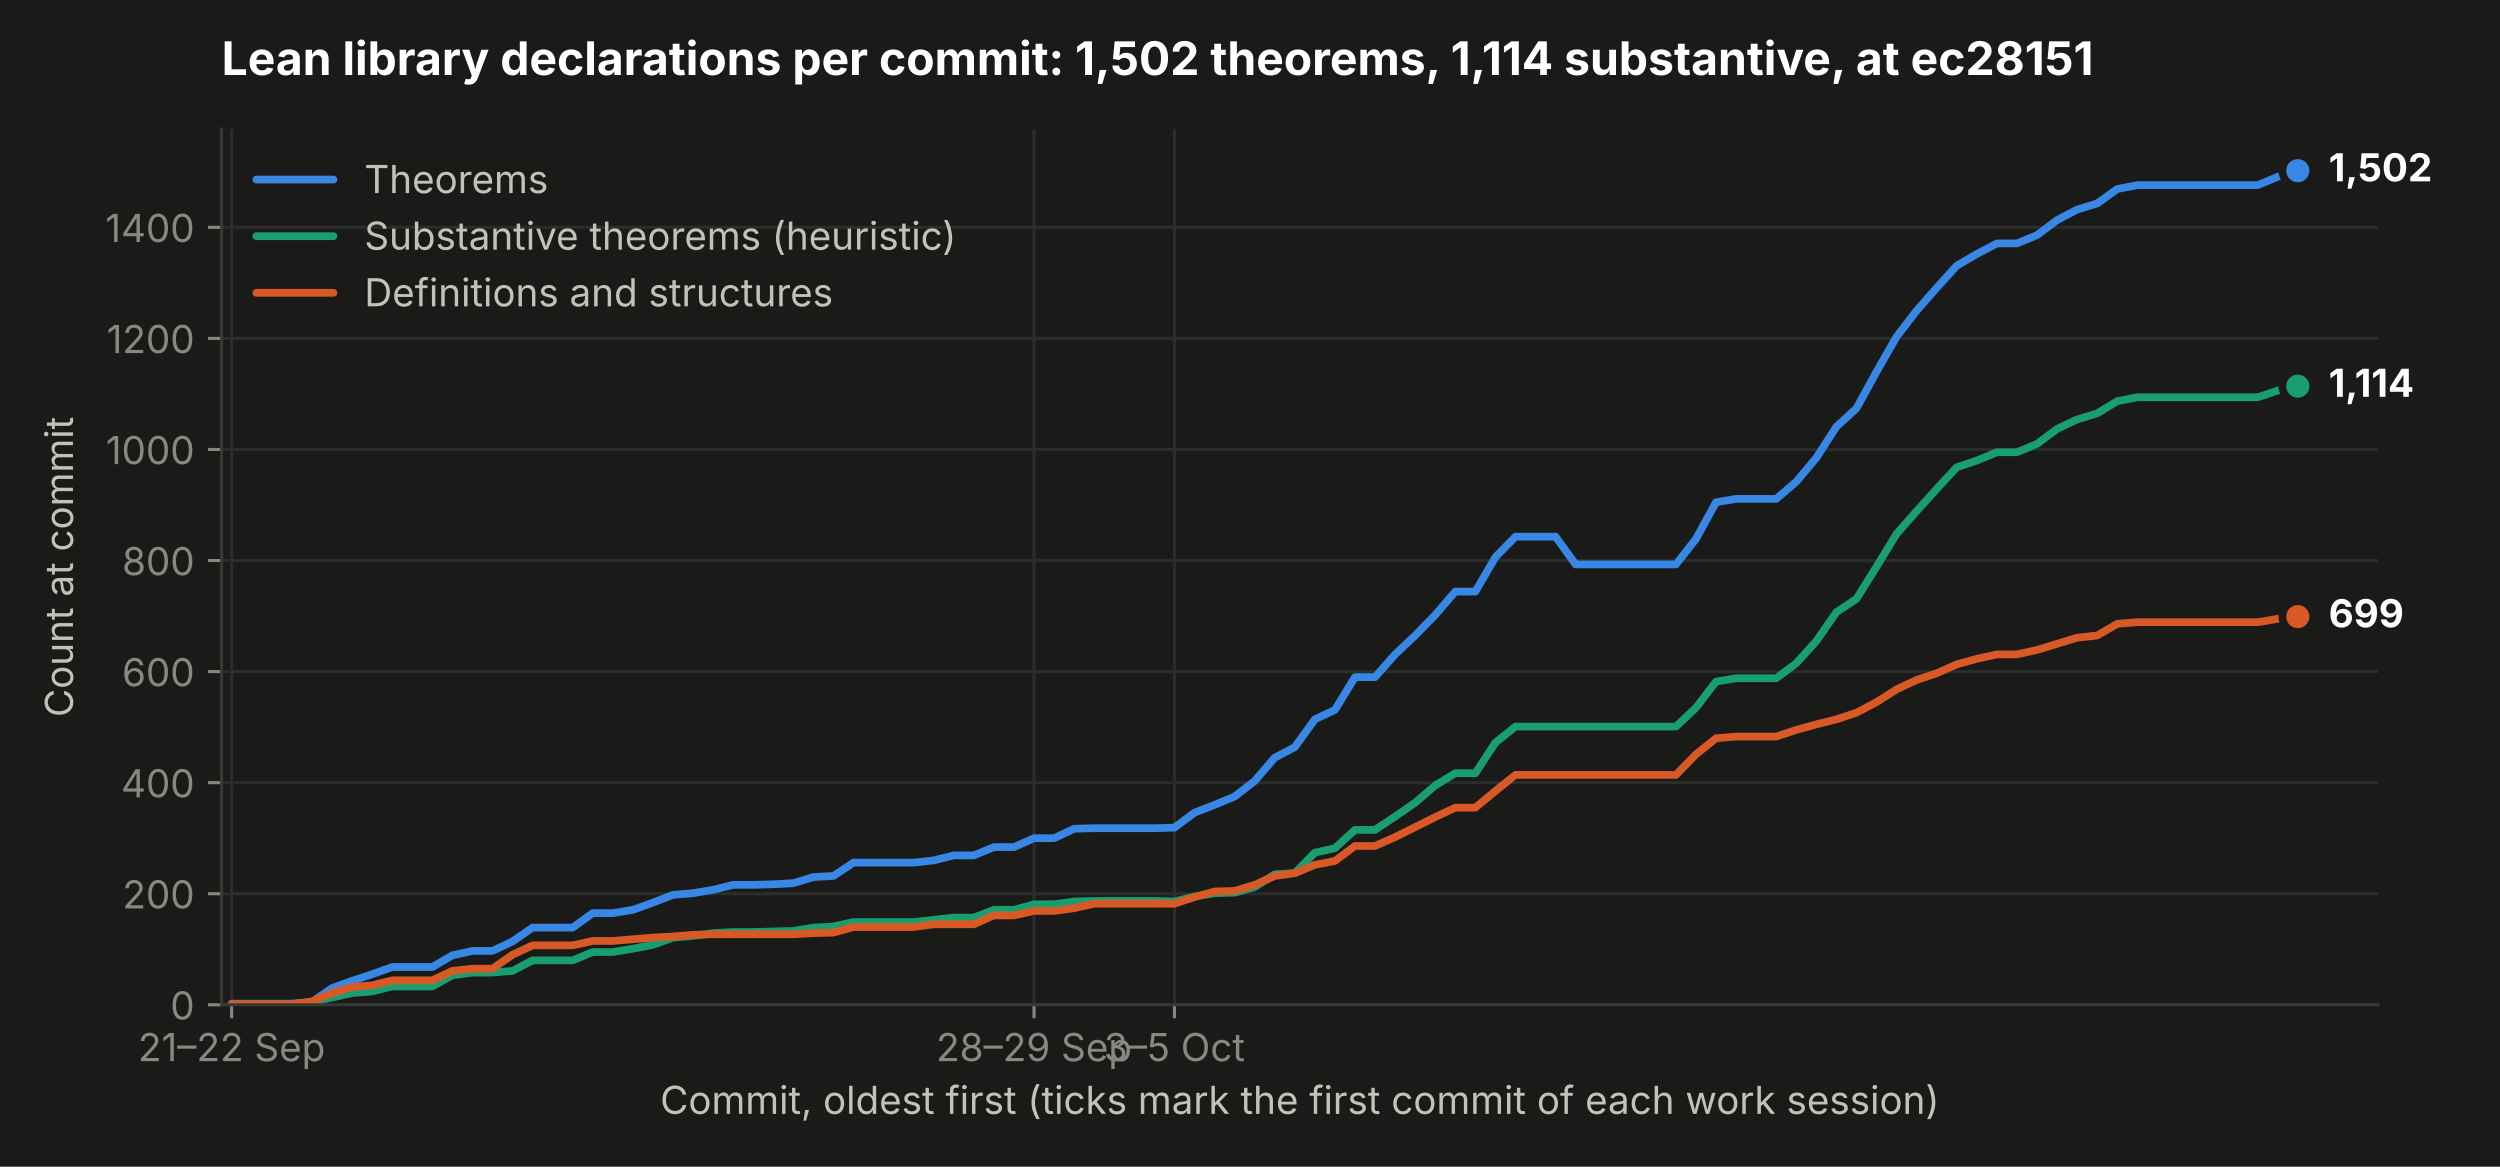
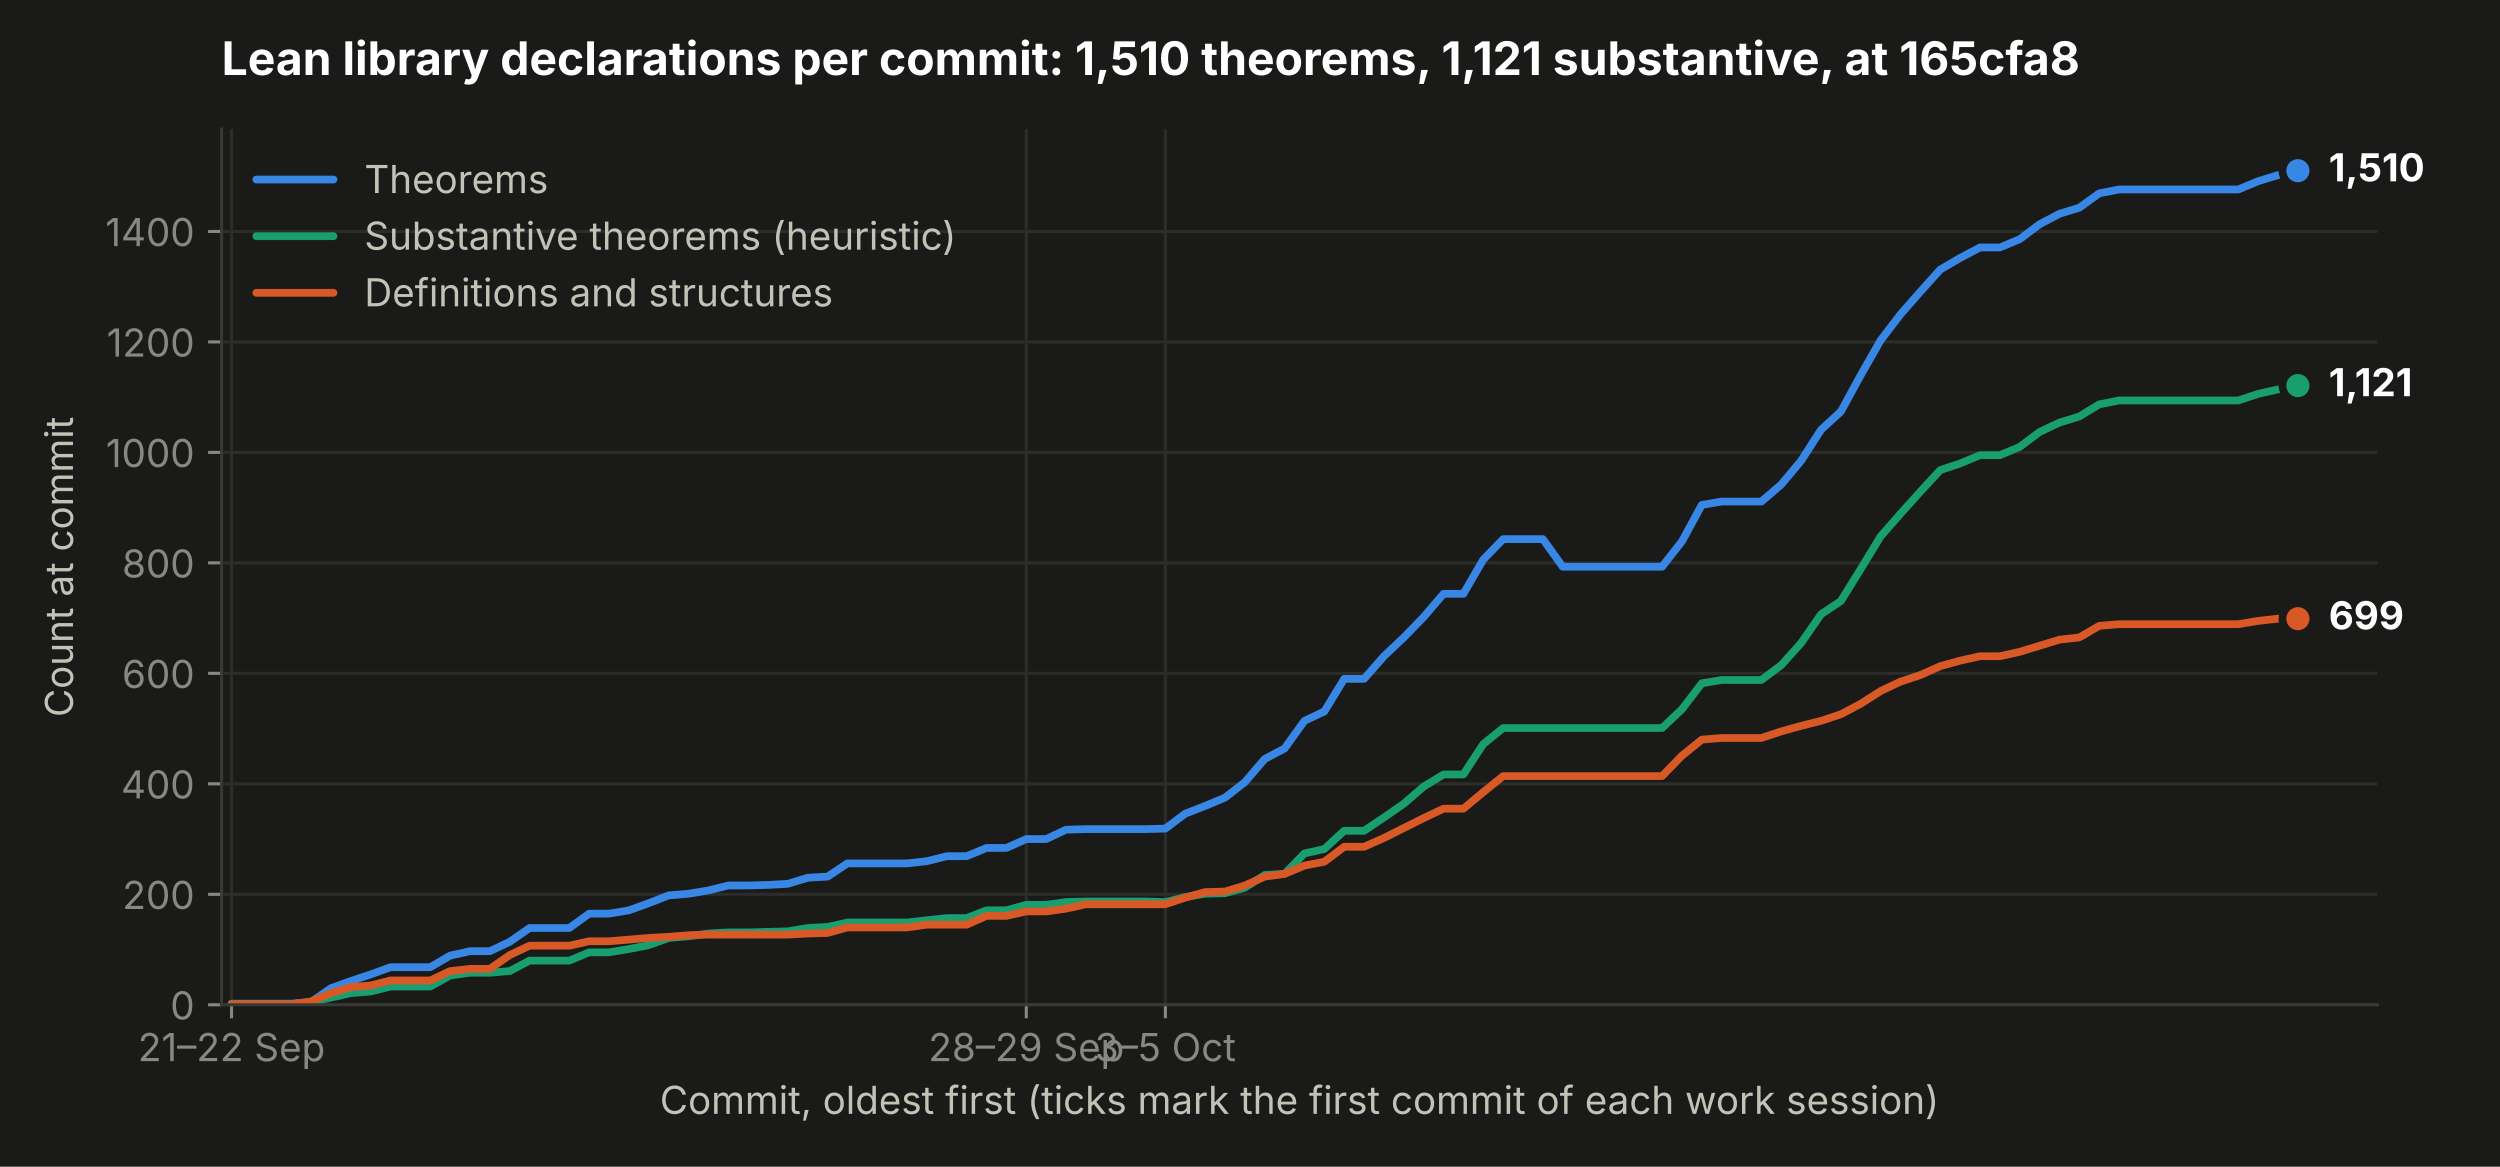
<svg xmlns="http://www.w3.org/2000/svg" xmlns:xlink="http://www.w3.org/1999/xlink" width="648pt" height="302.4pt" viewBox="0 0 648 302.4" version="1.1">
  <defs>
    <style type="text/css">*{stroke-linejoin: round; stroke-linecap: butt}</style>
  </defs>
  <g id="figure_1">
    <g id="patch_1">
      <path d="M 0 302.4 L 648 302.4 L 648 0 L 0 0 z " style="fill: #1a1a19" />
    </g>
    <g id="axes_1">
      <g id="patch_2">
-         <path d="M 57.44 260.44 L 616.387 260.44 L 616.387 33.44 L 57.44 33.44 z " style="fill: #1a1a19" />
+         <path d="M 57.44 260.44 L 616.214 260.44 L 616.214 33.44 L 57.44 33.44 z " style="fill: #1a1a19" />
      </g>
      <g id="matplotlib.axis_1">
        <g id="xtick_1">
          <g id="line2d_1">
-             <path d="M 60.04 260.44 L 60.04 33.44 " clip-path="url(#pc59c4ed737)" style="fill: none; stroke: #2c2c2a; stroke-width: 0.8; stroke-linecap: square" />
+             <path d="M 60.015 260.44 L 60.015 33.44 " clip-path="url(#p9167c38fed)" style="fill: none; stroke: #2c2c2a; stroke-width: 0.8; stroke-linecap: square" />
          </g>
          <g id="line2d_2">
            <defs>
              <path id="m02e6627c96" d="M 0 0 L 0 3.5 " style="stroke: #898781; stroke-width: 0.8" />
            </defs>
            <g>
-               <use xlink:href="#m02e6627c96" x="60.04" y="260.44" style="fill: #898781; stroke: #898781; stroke-width: 0.8" />
+               <use xlink:href="#m02e6627c96" x="60.015" y="260.44" style="fill: #898781; stroke: #898781; stroke-width: 0.8" />
            </g>
          </g>
          <g id="text_1">
-             <text style="font-size: 10px; font-family: 'Inter', 'Helvetica Neue', 'Arial', 'DejaVu Sans', sans-serif; text-anchor: middle; fill: #898781" x="60.04" y="275.038" transform="rotate(-0 60.03975 275.0384)">21–22 Sep</text>
+             <text style="font-size: 10px; font-family: 'Inter', 'Helvetica Neue', 'Arial', 'DejaVu Sans', sans-serif; text-anchor: middle; fill: #898781" x="60.015" y="275.038" transform="rotate(-0 60.015 275.0384)">21–22 Sep</text>
          </g>
        </g>
        <g id="xtick_2">
          <g id="line2d_3">
-             <path d="M 268.02 260.44 L 268.02 33.44 " clip-path="url(#pc59c4ed737)" style="fill: none; stroke: #2c2c2a; stroke-width: 0.8; stroke-linecap: square" />
+             <path d="M 266.015 260.44 L 266.015 33.44 " clip-path="url(#p9167c38fed)" style="fill: none; stroke: #2c2c2a; stroke-width: 0.8; stroke-linecap: square" />
          </g>
          <g id="line2d_4">
            <g>
-               <use xlink:href="#m02e6627c96" x="268.02" y="260.44" style="fill: #898781; stroke: #898781; stroke-width: 0.8" />
+               <use xlink:href="#m02e6627c96" x="266.015" y="260.44" style="fill: #898781; stroke: #898781; stroke-width: 0.8" />
            </g>
          </g>
          <g id="text_2">
-             <text style="font-size: 10px; font-family: 'Inter', 'Helvetica Neue', 'Arial', 'DejaVu Sans', sans-serif; text-anchor: middle; fill: #898781" x="268.02" y="275.038" transform="rotate(-0 268.0198 275.0384)">28–29 Sep</text>
+             <text style="font-size: 10px; font-family: 'Inter', 'Helvetica Neue', 'Arial', 'DejaVu Sans', sans-serif; text-anchor: middle; fill: #898781" x="266.015" y="275.038" transform="rotate(-0 266.0147 275.0384)">28–29 Sep</text>
          </g>
        </g>
        <g id="xtick_3">
          <g id="line2d_5">
-             <path d="M 304.416 260.44 L 304.416 33.44 " clip-path="url(#pc59c4ed737)" style="fill: none; stroke: #2c2c2a; stroke-width: 0.8; stroke-linecap: square" />
+             <path d="M 302.065 260.44 L 302.065 33.44 " clip-path="url(#p9167c38fed)" style="fill: none; stroke: #2c2c2a; stroke-width: 0.8; stroke-linecap: square" />
          </g>
          <g id="line2d_6">
            <g>
-               <use xlink:href="#m02e6627c96" x="304.416" y="260.44" style="fill: #898781; stroke: #898781; stroke-width: 0.8" />
+               <use xlink:href="#m02e6627c96" x="302.065" y="260.44" style="fill: #898781; stroke: #898781; stroke-width: 0.8" />
            </g>
          </g>
          <g id="text_3">
-             <text style="font-size: 10px; font-family: 'Inter', 'Helvetica Neue', 'Arial', 'DejaVu Sans', sans-serif; text-anchor: middle; fill: #898781" x="304.416" y="275.038" transform="rotate(-0 304.4164 275.0384)">3–5 Oct</text>
+             <text style="font-size: 10px; font-family: 'Inter', 'Helvetica Neue', 'Arial', 'DejaVu Sans', sans-serif; text-anchor: middle; fill: #898781" x="302.065" y="275.038" transform="rotate(-0 302.0647 275.0384)">3–5 Oct</text>
          </g>
        </g>
        <g id="text_4">
-           <text style="font-size: 10px; font-family: 'Inter', 'Helvetica Neue', 'Arial', 'DejaVu Sans', sans-serif; text-anchor: middle; fill: #c3c2b7" x="336.913" y="288.717" transform="rotate(-0 336.9133 288.7166)">Commit, oldest first (ticks mark the first commit of each work session)</text>
+           <text style="font-size: 10px; font-family: 'Inter', 'Helvetica Neue', 'Arial', 'DejaVu Sans', sans-serif; text-anchor: middle; fill: #c3c2b7" x="336.827" y="288.717" transform="rotate(-0 336.8271 288.7166)">Commit, oldest first (ticks mark the first commit of each work session)</text>
        </g>
      </g>
      <g id="matplotlib.axis_2">
        <g id="ytick_1">
          <g id="line2d_7">
-             <path d="M 57.44 260.44 L 616.387 260.44 " clip-path="url(#pc59c4ed737)" style="fill: none; stroke: #2c2c2a; stroke-width: 0.8; stroke-linecap: square" />
+             <path d="M 57.44 260.44 L 616.214 260.44 " clip-path="url(#p9167c38fed)" style="fill: none; stroke: #2c2c2a; stroke-width: 0.8; stroke-linecap: square" />
          </g>
          <g id="line2d_8">
            <defs>
              <path id="mba09e6026b" d="M 0 0 L -3.5 0 " style="stroke: #898781; stroke-width: 0.8" />
            </defs>
            <g>
              <use xlink:href="#mba09e6026b" x="57.44" y="260.44" style="fill: #898781; stroke: #898781; stroke-width: 0.8" />
            </g>
          </g>
          <g id="text_5">
            <text style="font-size: 10px; font-family: 'Inter', 'Helvetica Neue', 'Arial', 'DejaVu Sans', sans-serif; text-anchor: end; fill: #898781" x="50.44" y="264.239" transform="rotate(-0 50.44 264.2392)">0</text>
          </g>
        </g>
        <g id="ytick_2">
          <g id="line2d_9">
-             <path d="M 57.44 231.652 L 616.387 231.652 " clip-path="url(#pc59c4ed737)" style="fill: none; stroke: #2c2c2a; stroke-width: 0.8; stroke-linecap: square" />
+             <path d="M 57.44 231.805 L 616.214 231.805 " clip-path="url(#p9167c38fed)" style="fill: none; stroke: #2c2c2a; stroke-width: 0.8; stroke-linecap: square" />
          </g>
          <g id="line2d_10">
            <g>
-               <use xlink:href="#mba09e6026b" x="57.44" y="231.652" style="fill: #898781; stroke: #898781; stroke-width: 0.8" />
+               <use xlink:href="#mba09e6026b" x="57.44" y="231.805" style="fill: #898781; stroke: #898781; stroke-width: 0.8" />
            </g>
          </g>
          <g id="text_6">
-             <text style="font-size: 10px; font-family: 'Inter', 'Helvetica Neue', 'Arial', 'DejaVu Sans', sans-serif; text-anchor: end; fill: #898781" x="50.44" y="235.451" transform="rotate(-0 50.44 235.4513)">200</text>
+             <text style="font-size: 10px; font-family: 'Inter', 'Helvetica Neue', 'Arial', 'DejaVu Sans', sans-serif; text-anchor: end; fill: #898781" x="50.44" y="235.604" transform="rotate(-0 50.44 235.6038)">200</text>
          </g>
        </g>
        <g id="ytick_3">
          <g id="line2d_11">
-             <path d="M 57.44 202.864 L 616.387 202.864 " clip-path="url(#pc59c4ed737)" style="fill: none; stroke: #2c2c2a; stroke-width: 0.8; stroke-linecap: square" />
+             <path d="M 57.44 203.169 L 616.214 203.169 " clip-path="url(#p9167c38fed)" style="fill: none; stroke: #2c2c2a; stroke-width: 0.8; stroke-linecap: square" />
          </g>
          <g id="line2d_12">
            <g>
-               <use xlink:href="#mba09e6026b" x="57.44" y="202.864" style="fill: #898781; stroke: #898781; stroke-width: 0.8" />
+               <use xlink:href="#mba09e6026b" x="57.44" y="203.169" style="fill: #898781; stroke: #898781; stroke-width: 0.8" />
            </g>
          </g>
          <g id="text_7">
-             <text style="font-size: 10px; font-family: 'Inter', 'Helvetica Neue', 'Arial', 'DejaVu Sans', sans-serif; text-anchor: end; fill: #898781" x="50.44" y="206.663" transform="rotate(-0 50.44 206.6634)">400</text>
+             <text style="font-size: 10px; font-family: 'Inter', 'Helvetica Neue', 'Arial', 'DejaVu Sans', sans-serif; text-anchor: end; fill: #898781" x="50.44" y="206.968" transform="rotate(-0 50.44 206.9684)">400</text>
          </g>
        </g>
        <g id="ytick_4">
          <g id="line2d_13">
-             <path d="M 57.44 174.076 L 616.387 174.076 " clip-path="url(#pc59c4ed737)" style="fill: none; stroke: #2c2c2a; stroke-width: 0.8; stroke-linecap: square" />
+             <path d="M 57.44 174.534 L 616.214 174.534 " clip-path="url(#p9167c38fed)" style="fill: none; stroke: #2c2c2a; stroke-width: 0.8; stroke-linecap: square" />
          </g>
          <g id="line2d_14">
            <g>
-               <use xlink:href="#mba09e6026b" x="57.44" y="174.076" style="fill: #898781; stroke: #898781; stroke-width: 0.8" />
+               <use xlink:href="#mba09e6026b" x="57.44" y="174.534" style="fill: #898781; stroke: #898781; stroke-width: 0.8" />
            </g>
          </g>
          <g id="text_8">
-             <text style="font-size: 10px; font-family: 'Inter', 'Helvetica Neue', 'Arial', 'DejaVu Sans', sans-serif; text-anchor: end; fill: #898781" x="50.44" y="177.875" transform="rotate(-0 50.44 177.8754)">600</text>
+             <text style="font-size: 10px; font-family: 'Inter', 'Helvetica Neue', 'Arial', 'DejaVu Sans', sans-serif; text-anchor: end; fill: #898781" x="50.44" y="178.333" transform="rotate(-0 50.44 178.333)">600</text>
          </g>
        </g>
        <g id="ytick_5">
          <g id="line2d_15">
-             <path d="M 57.44 145.288 L 616.387 145.288 " clip-path="url(#pc59c4ed737)" style="fill: none; stroke: #2c2c2a; stroke-width: 0.8; stroke-linecap: square" />
+             <path d="M 57.44 145.898 L 616.214 145.898 " clip-path="url(#p9167c38fed)" style="fill: none; stroke: #2c2c2a; stroke-width: 0.8; stroke-linecap: square" />
          </g>
          <g id="line2d_16">
            <g>
-               <use xlink:href="#mba09e6026b" x="57.44" y="145.288" style="fill: #898781; stroke: #898781; stroke-width: 0.8" />
+               <use xlink:href="#mba09e6026b" x="57.44" y="145.898" style="fill: #898781; stroke: #898781; stroke-width: 0.8" />
            </g>
          </g>
          <g id="text_9">
-             <text style="font-size: 10px; font-family: 'Inter', 'Helvetica Neue', 'Arial', 'DejaVu Sans', sans-serif; text-anchor: end; fill: #898781" x="50.44" y="149.088" transform="rotate(-0 50.44 149.0875)">800</text>
+             <text style="font-size: 10px; font-family: 'Inter', 'Helvetica Neue', 'Arial', 'DejaVu Sans', sans-serif; text-anchor: end; fill: #898781" x="50.44" y="149.698" transform="rotate(-0 50.44 149.6976)">800</text>
          </g>
        </g>
        <g id="ytick_6">
          <g id="line2d_17">
-             <path d="M 57.44 116.5 L 616.387 116.5 " clip-path="url(#pc59c4ed737)" style="fill: none; stroke: #2c2c2a; stroke-width: 0.8; stroke-linecap: square" />
+             <path d="M 57.44 117.263 L 616.214 117.263 " clip-path="url(#p9167c38fed)" style="fill: none; stroke: #2c2c2a; stroke-width: 0.8; stroke-linecap: square" />
          </g>
          <g id="line2d_18">
            <g>
-               <use xlink:href="#mba09e6026b" x="57.44" y="116.5" style="fill: #898781; stroke: #898781; stroke-width: 0.8" />
+               <use xlink:href="#mba09e6026b" x="57.44" y="117.263" style="fill: #898781; stroke: #898781; stroke-width: 0.8" />
            </g>
          </g>
          <g id="text_10">
-             <text style="font-size: 10px; font-family: 'Inter', 'Helvetica Neue', 'Arial', 'DejaVu Sans', sans-serif; text-anchor: end; fill: #898781" x="50.44" y="120.3" transform="rotate(-0 50.44 120.2996)">1000</text>
+             <text style="font-size: 10px; font-family: 'Inter', 'Helvetica Neue', 'Arial', 'DejaVu Sans', sans-serif; text-anchor: end; fill: #898781" x="50.44" y="121.062" transform="rotate(-0 50.44 121.0622)">1000</text>
          </g>
        </g>
        <g id="ytick_7">
          <g id="line2d_19">
-             <path d="M 57.44 87.712 L 616.387 87.712 " clip-path="url(#pc59c4ed737)" style="fill: none; stroke: #2c2c2a; stroke-width: 0.8; stroke-linecap: square" />
+             <path d="M 57.44 88.628 L 616.214 88.628 " clip-path="url(#p9167c38fed)" style="fill: none; stroke: #2c2c2a; stroke-width: 0.8; stroke-linecap: square" />
          </g>
          <g id="line2d_20">
            <g>
-               <use xlink:href="#mba09e6026b" x="57.44" y="87.712" style="fill: #898781; stroke: #898781; stroke-width: 0.8" />
+               <use xlink:href="#mba09e6026b" x="57.44" y="88.628" style="fill: #898781; stroke: #898781; stroke-width: 0.8" />
            </g>
          </g>
          <g id="text_11">
-             <text style="font-size: 10px; font-family: 'Inter', 'Helvetica Neue', 'Arial', 'DejaVu Sans', sans-serif; text-anchor: end; fill: #898781" x="50.44" y="91.512" transform="rotate(-0 50.44 91.51166)">1200</text>
+             <text style="font-size: 10px; font-family: 'Inter', 'Helvetica Neue', 'Arial', 'DejaVu Sans', sans-serif; text-anchor: end; fill: #898781" x="50.44" y="92.427" transform="rotate(-0 50.44 92.4268)">1200</text>
          </g>
        </g>
        <g id="ytick_8">
          <g id="line2d_21">
-             <path d="M 57.44 58.925 L 616.387 58.925 " clip-path="url(#pc59c4ed737)" style="fill: none; stroke: #2c2c2a; stroke-width: 0.8; stroke-linecap: square" />
+             <path d="M 57.44 59.992 L 616.214 59.992 " clip-path="url(#p9167c38fed)" style="fill: none; stroke: #2c2c2a; stroke-width: 0.8; stroke-linecap: square" />
          </g>
          <g id="line2d_22">
            <g>
-               <use xlink:href="#mba09e6026b" x="57.44" y="58.925" style="fill: #898781; stroke: #898781; stroke-width: 0.8" />
+               <use xlink:href="#mba09e6026b" x="57.44" y="59.992" style="fill: #898781; stroke: #898781; stroke-width: 0.8" />
            </g>
          </g>
          <g id="text_12">
-             <text style="font-size: 10px; font-family: 'Inter', 'Helvetica Neue', 'Arial', 'DejaVu Sans', sans-serif; text-anchor: end; fill: #898781" x="50.44" y="62.724" transform="rotate(-0 50.44 62.72373)">1400</text>
+             <text style="font-size: 10px; font-family: 'Inter', 'Helvetica Neue', 'Arial', 'DejaVu Sans', sans-serif; text-anchor: end; fill: #898781" x="50.44" y="63.791" transform="rotate(-0 50.44 63.7914)">1400</text>
          </g>
        </g>
        <g id="text_13">
          <text style="font-size: 10px; font-family: 'Inter', 'Helvetica Neue', 'Arial', 'DejaVu Sans', sans-serif; text-anchor: middle; fill: #c3c2b7" x="18.91" y="146.94" transform="rotate(-90 18.91031 146.94)">Count at commit</text>
        </g>
      </g>
      <g id="line2d_23">
-         <path d="M 60.04 260.152 L 65.239 260.152 L 70.439 260.152 L 75.638 260.152 L 80.838 259.72 L 86.037 256.122 L 91.237 254.251 L 96.436 252.523 L 101.636 250.652 L 106.835 250.652 L 112.035 250.652 L 117.234 247.629 L 122.434 246.478 L 127.633 246.478 L 132.833 244.031 L 138.032 240.432 L 143.232 240.432 L 148.431 240.432 L 153.631 236.69 L 158.83 236.69 L 164.03 235.826 L 169.229 233.955 L 174.429 231.94 L 179.628 231.508 L 184.828 230.644 L 190.027 229.349 L 195.227 229.349 L 200.426 229.205 L 205.626 228.917 L 210.825 227.334 L 216.025 227.046 L 221.224 223.591 L 226.424 223.591 L 231.623 223.591 L 236.823 223.591 L 242.022 223.016 L 247.222 221.72 L 252.421 221.72 L 257.621 219.561 L 262.82 219.561 L 268.02 217.258 L 273.219 217.258 L 278.419 214.811 L 283.618 214.667 L 288.818 214.667 L 294.017 214.667 L 299.217 214.667 L 304.416 214.523 L 309.616 210.637 L 314.815 208.622 L 320.015 206.463 L 325.214 202.432 L 330.414 196.387 L 335.613 193.652 L 340.813 186.455 L 346.012 184.008 L 351.212 175.516 L 356.411 175.516 L 361.611 169.614 L 366.81 164.72 L 372.01 159.394 L 377.209 153.349 L 382.409 153.349 L 387.608 144.425 L 392.808 139.099 L 398.007 139.099 L 403.207 139.099 L 408.406 146.296 L 413.606 146.296 L 418.805 146.296 L 424.005 146.296 L 429.204 146.296 L 434.404 146.296 L 439.603 139.675 L 444.803 130.175 L 450.002 129.311 L 455.202 129.311 L 460.401 129.311 L 465.601 124.849 L 470.8 118.659 L 476 110.599 L 481.199 105.849 L 486.399 96.349 L 491.598 87.281 L 496.798 80.515 L 501.997 74.614 L 507.197 68.856 L 512.396 65.834 L 517.596 63.099 L 522.795 63.099 L 527.995 60.94 L 533.194 57.053 L 538.394 54.318 L 543.593 52.735 L 548.793 48.993 L 553.992 47.985 L 559.192 47.985 L 564.391 47.985 L 569.591 47.985 L 574.79 47.985 L 579.99 47.985 L 585.189 47.985 L 590.389 45.826 L 595.589 44.243 " clip-path="url(#pc59c4ed737)" style="fill: none; stroke: #3987e5; stroke-width: 2; stroke-linecap: round" />
+         <path d="M 60.015 260.154 L 65.165 260.154 L 70.315 260.154 L 75.465 260.154 L 80.615 259.724 L 85.765 256.145 L 90.915 254.283 L 96.065 252.565 L 101.215 250.704 L 106.365 250.704 L 111.515 250.704 L 116.665 247.697 L 121.815 246.552 L 126.965 246.552 L 132.115 244.118 L 137.265 240.538 L 142.415 240.538 L 147.565 240.538 L 152.715 236.816 L 157.865 236.816 L 163.015 235.957 L 168.165 234.095 L 173.315 232.091 L 178.465 231.661 L 183.615 230.802 L 188.765 229.514 L 193.915 229.514 L 199.065 229.371 L 204.215 229.084 L 209.365 227.509 L 214.515 227.223 L 219.665 223.787 L 224.815 223.787 L 229.965 223.787 L 235.115 223.787 L 240.265 223.214 L 245.415 221.925 L 250.565 221.925 L 255.715 219.778 L 260.865 219.778 L 266.015 217.487 L 271.165 217.487 L 276.315 215.053 L 281.465 214.91 L 286.615 214.91 L 291.765 214.91 L 296.915 214.91 L 302.065 214.767 L 307.215 210.901 L 312.365 208.896 L 317.515 206.749 L 322.665 202.74 L 327.815 196.726 L 332.965 194.006 L 338.115 186.847 L 343.265 184.413 L 348.415 175.966 L 353.565 175.966 L 358.715 170.095 L 363.865 165.227 L 369.015 159.93 L 374.165 153.916 L 379.315 153.916 L 384.465 145.039 L 389.615 139.742 L 394.765 139.742 L 399.915 139.742 L 405.065 146.901 L 410.215 146.901 L 415.365 146.901 L 420.515 146.901 L 425.665 146.901 L 430.815 146.901 L 435.965 140.314 L 441.115 130.865 L 446.265 130.006 L 451.414 130.006 L 456.564 130.006 L 461.714 125.567 L 466.864 119.411 L 472.014 111.393 L 477.164 106.668 L 482.314 97.218 L 487.464 88.198 L 492.614 81.469 L 497.764 75.598 L 502.914 69.871 L 508.064 66.865 L 513.214 64.144 L 518.364 64.144 L 523.514 61.997 L 528.664 58.131 L 533.814 55.411 L 538.964 53.836 L 544.114 50.113 L 549.264 49.111 L 554.414 49.111 L 559.564 49.111 L 564.714 49.111 L 569.864 49.111 L 575.014 49.111 L 580.164 49.111 L 585.314 46.963 L 590.464 45.388 L 595.614 44.243 " clip-path="url(#p9167c38fed)" style="fill: none; stroke: #3987e5; stroke-width: 2; stroke-linecap: round" />
      </g>
      <g id="line2d_24">
        <defs>
          <path id="mac1dc9c99d" d="M 0 4 C 1.061 4 2.078 3.579 2.828 2.828 C 3.579 2.078 4 1.061 4 0 C 4 -1.061 3.579 -2.078 2.828 -2.828 C 2.078 -3.579 1.061 -4 0 -4 C -1.061 -4 -2.078 -3.579 -2.828 -2.828 C -3.579 -2.078 -4 -1.061 -4 0 C -4 1.061 -3.579 2.078 -2.828 2.828 C -2.078 3.579 -1.061 4 0 4 z " style="stroke: #1a1a19; stroke-width: 2" />
        </defs>
-         <g clip-path="url(#pc59c4ed737)">
-           <use xlink:href="#mac1dc9c99d" x="595.589" y="44.243" style="fill: #3987e5; stroke: #1a1a19; stroke-width: 2" />
+         <g clip-path="url(#p9167c38fed)">
+           <use xlink:href="#mac1dc9c99d" x="595.614" y="44.243" style="fill: #3987e5; stroke: #1a1a19; stroke-width: 2" />
        </g>
      </g>
      <g id="line2d_25">
-         <path d="M 60.04 260.296 L 65.239 260.296 L 70.439 260.296 L 75.638 260.296 L 80.838 259.72 L 86.037 258.569 L 91.237 257.417 L 96.436 256.985 L 101.636 255.69 L 106.835 255.69 L 112.035 255.69 L 117.234 252.811 L 122.434 252.092 L 127.633 252.092 L 132.833 251.66 L 138.032 248.925 L 143.232 248.925 L 148.431 248.925 L 153.631 246.766 L 158.83 246.766 L 164.03 245.902 L 169.229 244.895 L 174.429 243.023 L 179.628 242.591 L 184.828 241.872 L 190.027 241.584 L 195.227 241.584 L 200.426 241.44 L 205.626 241.296 L 210.825 240.432 L 216.025 240.145 L 221.224 238.993 L 226.424 238.993 L 231.623 238.993 L 236.823 238.993 L 242.022 238.417 L 247.222 237.841 L 252.421 237.841 L 257.621 235.826 L 262.82 235.826 L 268.02 234.387 L 273.219 234.387 L 278.419 233.667 L 283.618 233.523 L 288.818 233.523 L 294.017 233.523 L 299.217 233.523 L 304.416 233.667 L 309.616 232.372 L 314.815 231.508 L 320.015 231.364 L 325.214 229.925 L 330.414 226.614 L 335.613 226.326 L 340.813 221.001 L 346.012 219.849 L 351.212 215.099 L 356.411 215.099 L 361.611 211.644 L 366.81 208.046 L 372.01 203.584 L 377.209 200.417 L 382.409 200.417 L 387.608 192.5 L 392.808 188.326 L 398.007 188.326 L 403.207 188.326 L 408.406 188.326 L 413.606 188.326 L 418.805 188.326 L 424.005 188.326 L 429.204 188.326 L 434.404 188.326 L 439.603 183.432 L 444.803 176.667 L 450.002 175.803 L 455.202 175.803 L 460.401 175.803 L 465.601 171.917 L 470.8 166.16 L 476 158.675 L 481.199 155.22 L 486.399 146.872 L 491.598 138.379 L 496.798 132.478 L 501.997 126.72 L 507.197 121.106 L 512.396 119.379 L 517.596 117.22 L 522.795 117.22 L 527.995 115.061 L 533.194 111.175 L 538.394 108.728 L 543.593 107.144 L 548.793 103.978 L 553.992 102.97 L 559.192 102.97 L 564.391 102.97 L 569.591 102.97 L 574.79 102.97 L 579.99 102.97 L 585.189 102.97 L 590.389 101.243 L 595.589 100.091 " clip-path="url(#pc59c4ed737)" style="fill: none; stroke: #199e70; stroke-width: 2; stroke-linecap: round" />
+         <path d="M 60.015 260.297 L 65.165 260.297 L 70.315 260.297 L 75.465 260.297 L 80.615 259.724 L 85.765 258.579 L 90.915 257.433 L 96.065 257.004 L 101.215 255.715 L 106.365 255.715 L 111.515 255.715 L 116.665 252.852 L 121.815 252.136 L 126.965 252.136 L 132.115 251.706 L 137.265 248.986 L 142.415 248.986 L 147.565 248.986 L 152.715 246.838 L 157.865 246.838 L 163.015 245.979 L 168.165 244.977 L 173.315 243.116 L 178.465 242.686 L 183.615 241.97 L 188.765 241.684 L 193.915 241.684 L 199.065 241.541 L 204.215 241.397 L 209.365 240.538 L 214.515 240.252 L 219.665 239.107 L 224.815 239.107 L 229.965 239.107 L 235.115 239.107 L 240.265 238.534 L 245.415 237.961 L 250.565 237.961 L 255.715 235.957 L 260.865 235.957 L 266.015 234.525 L 271.165 234.525 L 276.315 233.809 L 281.465 233.666 L 286.615 233.666 L 291.765 233.666 L 296.915 233.666 L 302.065 233.809 L 307.215 232.52 L 312.365 231.661 L 317.515 231.518 L 322.665 230.086 L 327.815 226.793 L 332.965 226.507 L 338.115 221.209 L 343.265 220.064 L 348.415 215.339 L 353.565 215.339 L 358.715 211.903 L 363.865 208.324 L 369.015 203.885 L 374.165 200.735 L 379.315 200.735 L 384.465 192.86 L 389.615 188.708 L 394.765 188.708 L 399.915 188.708 L 405.065 188.708 L 410.215 188.708 L 415.365 188.708 L 420.515 188.708 L 425.665 188.708 L 430.815 188.708 L 435.965 183.84 L 441.115 177.111 L 446.265 176.252 L 451.414 176.252 L 456.564 176.252 L 461.714 172.386 L 466.864 166.659 L 472.014 159.214 L 477.164 155.778 L 482.314 147.473 L 487.464 139.026 L 492.614 133.156 L 497.764 127.429 L 502.914 121.845 L 508.064 120.127 L 513.214 117.979 L 518.364 117.979 L 523.514 115.831 L 528.664 111.965 L 533.814 109.531 L 538.964 107.956 L 544.114 104.807 L 549.264 103.804 L 554.414 103.804 L 559.564 103.804 L 564.714 103.804 L 569.864 103.804 L 575.014 103.804 L 580.164 103.804 L 585.314 102.086 L 590.464 100.941 L 595.614 99.939 " clip-path="url(#p9167c38fed)" style="fill: none; stroke: #199e70; stroke-width: 2; stroke-linecap: round" />
      </g>
      <g id="line2d_26">
        <defs>
          <path id="m722327b75b" d="M 0 4 C 1.061 4 2.078 3.579 2.828 2.828 C 3.579 2.078 4 1.061 4 0 C 4 -1.061 3.579 -2.078 2.828 -2.828 C 2.078 -3.579 1.061 -4 0 -4 C -1.061 -4 -2.078 -3.579 -2.828 -2.828 C -3.579 -2.078 -4 -1.061 -4 0 C -4 1.061 -3.579 2.078 -2.828 2.828 C -2.078 3.579 -1.061 4 0 4 z " style="stroke: #1a1a19; stroke-width: 2" />
        </defs>
-         <g clip-path="url(#pc59c4ed737)">
-           <use xlink:href="#m722327b75b" x="595.589" y="100.091" style="fill: #199e70; stroke: #1a1a19; stroke-width: 2" />
+         <g clip-path="url(#p9167c38fed)">
+           <use xlink:href="#m722327b75b" x="595.614" y="99.939" style="fill: #199e70; stroke: #1a1a19; stroke-width: 2" />
        </g>
      </g>
      <g id="line2d_27">
-         <path d="M 60.04 260.296 L 65.239 260.296 L 70.439 260.296 L 75.638 260.296 L 80.838 259.576 L 86.037 257.417 L 91.237 255.834 L 96.436 255.402 L 101.636 254.107 L 106.835 254.107 L 112.035 254.107 L 117.234 251.66 L 122.434 251.084 L 127.633 251.084 L 132.833 247.485 L 138.032 245.038 L 143.232 245.038 L 148.431 245.038 L 153.631 243.887 L 158.83 243.887 L 164.03 243.455 L 169.229 243.023 L 174.429 242.735 L 179.628 242.304 L 184.828 242.16 L 190.027 242.16 L 195.227 242.16 L 200.426 242.16 L 205.626 242.16 L 210.825 241.872 L 216.025 241.728 L 221.224 240.288 L 226.424 240.288 L 231.623 240.288 L 236.823 240.288 L 242.022 239.569 L 247.222 239.569 L 252.421 239.569 L 257.621 237.266 L 262.82 237.266 L 268.02 236.114 L 273.219 236.114 L 278.419 235.395 L 283.618 234.243 L 288.818 234.243 L 294.017 234.243 L 299.217 234.243 L 304.416 234.243 L 309.616 232.516 L 314.815 231.076 L 320.015 230.932 L 325.214 229.349 L 330.414 227.046 L 335.613 226.326 L 340.813 224.167 L 346.012 223.16 L 351.212 219.273 L 356.411 219.273 L 361.611 216.97 L 366.81 214.379 L 372.01 211.788 L 377.209 209.341 L 382.409 209.341 L 387.608 205.023 L 392.808 200.849 L 398.007 200.849 L 403.207 200.849 L 408.406 200.849 L 413.606 200.849 L 418.805 200.849 L 424.005 200.849 L 429.204 200.849 L 434.404 200.849 L 439.603 195.523 L 444.803 191.349 L 450.002 190.917 L 455.202 190.917 L 460.401 190.917 L 465.601 189.19 L 470.8 187.75 L 476 186.455 L 481.199 184.728 L 486.399 181.993 L 491.598 178.682 L 496.798 176.235 L 501.997 174.508 L 507.197 172.205 L 512.396 170.766 L 517.596 169.614 L 522.795 169.614 L 527.995 168.463 L 533.194 166.879 L 538.394 165.296 L 543.593 164.72 L 548.793 161.697 L 553.992 161.266 L 559.192 161.266 L 564.391 161.266 L 569.591 161.266 L 574.79 161.266 L 579.99 161.266 L 585.189 161.266 L 590.389 160.402 L 595.589 159.826 " clip-path="url(#pc59c4ed737)" style="fill: none; stroke: #d95926; stroke-width: 2; stroke-linecap: round" />
+         <path d="M 60.015 260.297 L 65.165 260.297 L 70.315 260.297 L 75.465 260.297 L 80.615 259.581 L 85.765 257.433 L 90.915 255.858 L 96.065 255.429 L 101.215 254.14 L 106.365 254.14 L 111.515 254.14 L 116.665 251.706 L 121.815 251.133 L 126.965 251.133 L 132.115 247.554 L 137.265 245.12 L 142.415 245.12 L 147.565 245.12 L 152.715 243.975 L 157.865 243.975 L 163.015 243.545 L 168.165 243.116 L 173.315 242.829 L 178.465 242.4 L 183.615 242.257 L 188.765 242.257 L 193.915 242.257 L 199.065 242.257 L 204.215 242.257 L 209.365 241.97 L 214.515 241.827 L 219.665 240.395 L 224.815 240.395 L 229.965 240.395 L 235.115 240.395 L 240.265 239.679 L 245.415 239.679 L 250.565 239.679 L 255.715 237.388 L 260.865 237.388 L 266.015 236.243 L 271.165 236.243 L 276.315 235.527 L 281.465 234.382 L 286.615 234.382 L 291.765 234.382 L 296.915 234.382 L 302.065 234.382 L 307.215 232.664 L 312.365 231.232 L 317.515 231.089 L 322.665 229.514 L 327.815 227.223 L 332.965 226.507 L 338.115 224.359 L 343.265 223.357 L 348.415 219.491 L 353.565 219.491 L 358.715 217.201 L 363.865 214.623 L 369.015 212.046 L 374.165 209.612 L 379.315 209.612 L 384.465 205.317 L 389.615 201.165 L 394.765 201.165 L 399.915 201.165 L 405.065 201.165 L 410.215 201.165 L 415.365 201.165 L 420.515 201.165 L 425.665 201.165 L 430.815 201.165 L 435.965 195.867 L 441.115 191.715 L 446.265 191.286 L 451.414 191.286 L 456.564 191.286 L 461.714 189.567 L 466.864 188.136 L 472.014 186.847 L 477.164 185.129 L 482.314 182.409 L 487.464 179.115 L 492.614 176.681 L 497.764 174.963 L 502.914 172.672 L 508.064 171.241 L 513.214 170.095 L 518.364 170.095 L 523.514 168.95 L 528.664 167.375 L 533.814 165.8 L 538.964 165.227 L 544.114 162.221 L 549.264 161.791 L 554.414 161.791 L 559.564 161.791 L 564.714 161.791 L 569.864 161.791 L 575.014 161.791 L 580.164 161.791 L 585.314 160.932 L 590.464 160.359 L 595.614 160.359 " clip-path="url(#p9167c38fed)" style="fill: none; stroke: #d95926; stroke-width: 2; stroke-linecap: round" />
      </g>
      <g id="line2d_28">
        <defs>
          <path id="mbab71778b5" d="M 0 4 C 1.061 4 2.078 3.579 2.828 2.828 C 3.579 2.078 4 1.061 4 0 C 4 -1.061 3.579 -2.078 2.828 -2.828 C 2.078 -3.579 1.061 -4 0 -4 C -1.061 -4 -2.078 -3.579 -2.828 -2.828 C -3.579 -2.078 -4 -1.061 -4 0 C -4 1.061 -3.579 2.078 -2.828 2.828 C -2.078 3.579 -1.061 4 0 4 z " style="stroke: #1a1a19; stroke-width: 2" />
        </defs>
-         <g clip-path="url(#pc59c4ed737)">
-           <use xlink:href="#mbab71778b5" x="595.589" y="159.826" style="fill: #d95926; stroke: #1a1a19; stroke-width: 2" />
+         <g clip-path="url(#p9167c38fed)">
+           <use xlink:href="#mbab71778b5" x="595.614" y="160.359" style="fill: #d95926; stroke: #1a1a19; stroke-width: 2" />
        </g>
      </g>
      <g id="patch_3">
        <path d="M 57.44 260.44 L 57.44 33.44 " style="fill: none; stroke: #383835; stroke-width: 0.8; stroke-linejoin: miter; stroke-linecap: square" />
      </g>
      <g id="patch_4">
-         <path d="M 57.44 260.44 L 616.387 260.44 " style="fill: none; stroke: #383835; stroke-width: 0.8; stroke-linejoin: miter; stroke-linecap: square" />
+         <path d="M 57.44 260.44 L 616.214 260.44 " style="fill: none; stroke: #383835; stroke-width: 0.8; stroke-linejoin: miter; stroke-linecap: square" />
      </g>
      <g id="text_14">
-         <text style="font-weight: 700; font-size: 10px; font-family: 'Inter', 'Helvetica Neue', 'Arial', 'DejaVu Sans', sans-serif; text-anchor: start; fill: #ffffff" x="603.589" y="47.002" transform="rotate(-0 603.5885 47.00205)">1,502</text>
+         <text style="font-weight: 700; font-size: 10px; font-family: 'Inter', 'Helvetica Neue', 'Arial', 'DejaVu Sans', sans-serif; text-anchor: start; fill: #ffffff" x="603.614" y="47.002" transform="rotate(-0 603.6143 47.00208)">1,510</text>
      </g>
      <g id="text_15">
-         <text style="font-weight: 700; font-size: 10px; font-family: 'Inter', 'Helvetica Neue', 'Arial', 'DejaVu Sans', sans-serif; text-anchor: start; fill: #ffffff" x="603.589" y="102.851" transform="rotate(-0 603.5885 102.8506)">1,114</text>
+         <text style="font-weight: 700; font-size: 10px; font-family: 'Inter', 'Helvetica Neue', 'Arial', 'DejaVu Sans', sans-serif; text-anchor: start; fill: #ffffff" x="603.614" y="102.698" transform="rotate(-0 603.6143 102.6979)">1,121</text>
      </g>
      <g id="text_16">
-         <text style="font-weight: 700; font-size: 10px; font-family: 'Inter', 'Helvetica Neue', 'Arial', 'DejaVu Sans', sans-serif; text-anchor: start; fill: #ffffff" x="603.589" y="162.586" transform="rotate(-0 603.5885 162.5856)">699</text>
+         <text style="font-weight: 700; font-size: 10px; font-family: 'Inter', 'Helvetica Neue', 'Arial', 'DejaVu Sans', sans-serif; text-anchor: start; fill: #ffffff" x="603.614" y="163.119" transform="rotate(-0 603.6143 163.1186)">699</text>
      </g>
      <g id="text_17">
-         <text style="font-weight: 700; font-size: 12px; font-family: 'Inter', 'Helvetica Neue', 'Arial', 'DejaVu Sans', sans-serif; text-anchor: start; fill: #ffffff" x="57.44" y="19.44" transform="rotate(-0 57.44 19.44)">Lean library declarations per commit: 1,502 theorems, 1,114 substantive, at ec28151</text>
+         <text style="font-weight: 700; font-size: 12px; font-family: 'Inter', 'Helvetica Neue', 'Arial', 'DejaVu Sans', sans-serif; text-anchor: start; fill: #ffffff" x="57.44" y="19.44" transform="rotate(-0 57.44 19.44)">Lean library declarations per commit: 1,510 theorems, 1,121 substantive, at 165cfa8</text>
      </g>
      <g id="legend_1">
        <g id="line2d_29">
          <path d="M 66.44 46.538 L 76.44 46.538 L 86.44 46.538 " style="fill: none; stroke: #3987e5; stroke-width: 2; stroke-linecap: round" />
        </g>
        <g id="text_18">
          <text style="font-size: 10px; font-family: 'Inter', 'Helvetica Neue', 'Arial', 'DejaVu Sans', sans-serif; text-anchor: start; fill: #c3c2b7" x="94.44" y="50.038" transform="rotate(-0 94.44 50.03844)">Theorems</text>
        </g>
        <g id="line2d_30">
          <path d="M 66.44 61.217 L 76.44 61.217 L 86.44 61.217 " style="fill: none; stroke: #199e70; stroke-width: 2; stroke-linecap: round" />
        </g>
        <g id="text_19">
          <text style="font-size: 10px; font-family: 'Inter', 'Helvetica Neue', 'Arial', 'DejaVu Sans', sans-serif; text-anchor: start; fill: #c3c2b7" x="94.44" y="64.717" transform="rotate(-0 94.44 64.71656)">Substantive theorems (heuristic)</text>
        </g>
        <g id="line2d_31">
          <path d="M 66.44 75.895 L 76.44 75.895 L 86.44 75.895 " style="fill: none; stroke: #d95926; stroke-width: 2; stroke-linecap: round" />
        </g>
        <g id="text_20">
          <text style="font-size: 10px; font-family: 'Inter', 'Helvetica Neue', 'Arial', 'DejaVu Sans', sans-serif; text-anchor: start; fill: #c3c2b7" x="94.44" y="79.395" transform="rotate(-0 94.44 79.39469)">Definitions and structures</text>
        </g>
      </g>
    </g>
  </g>
  <defs>
-     <clipPath id="pc59c4ed737">
-       <rect x="57.44" y="33.44" width="558.947" height="227" />
+     <clipPath id="p9167c38fed">
+       <rect x="57.44" y="33.44" width="558.774" height="227" />
    </clipPath>
  </defs>
</svg>
